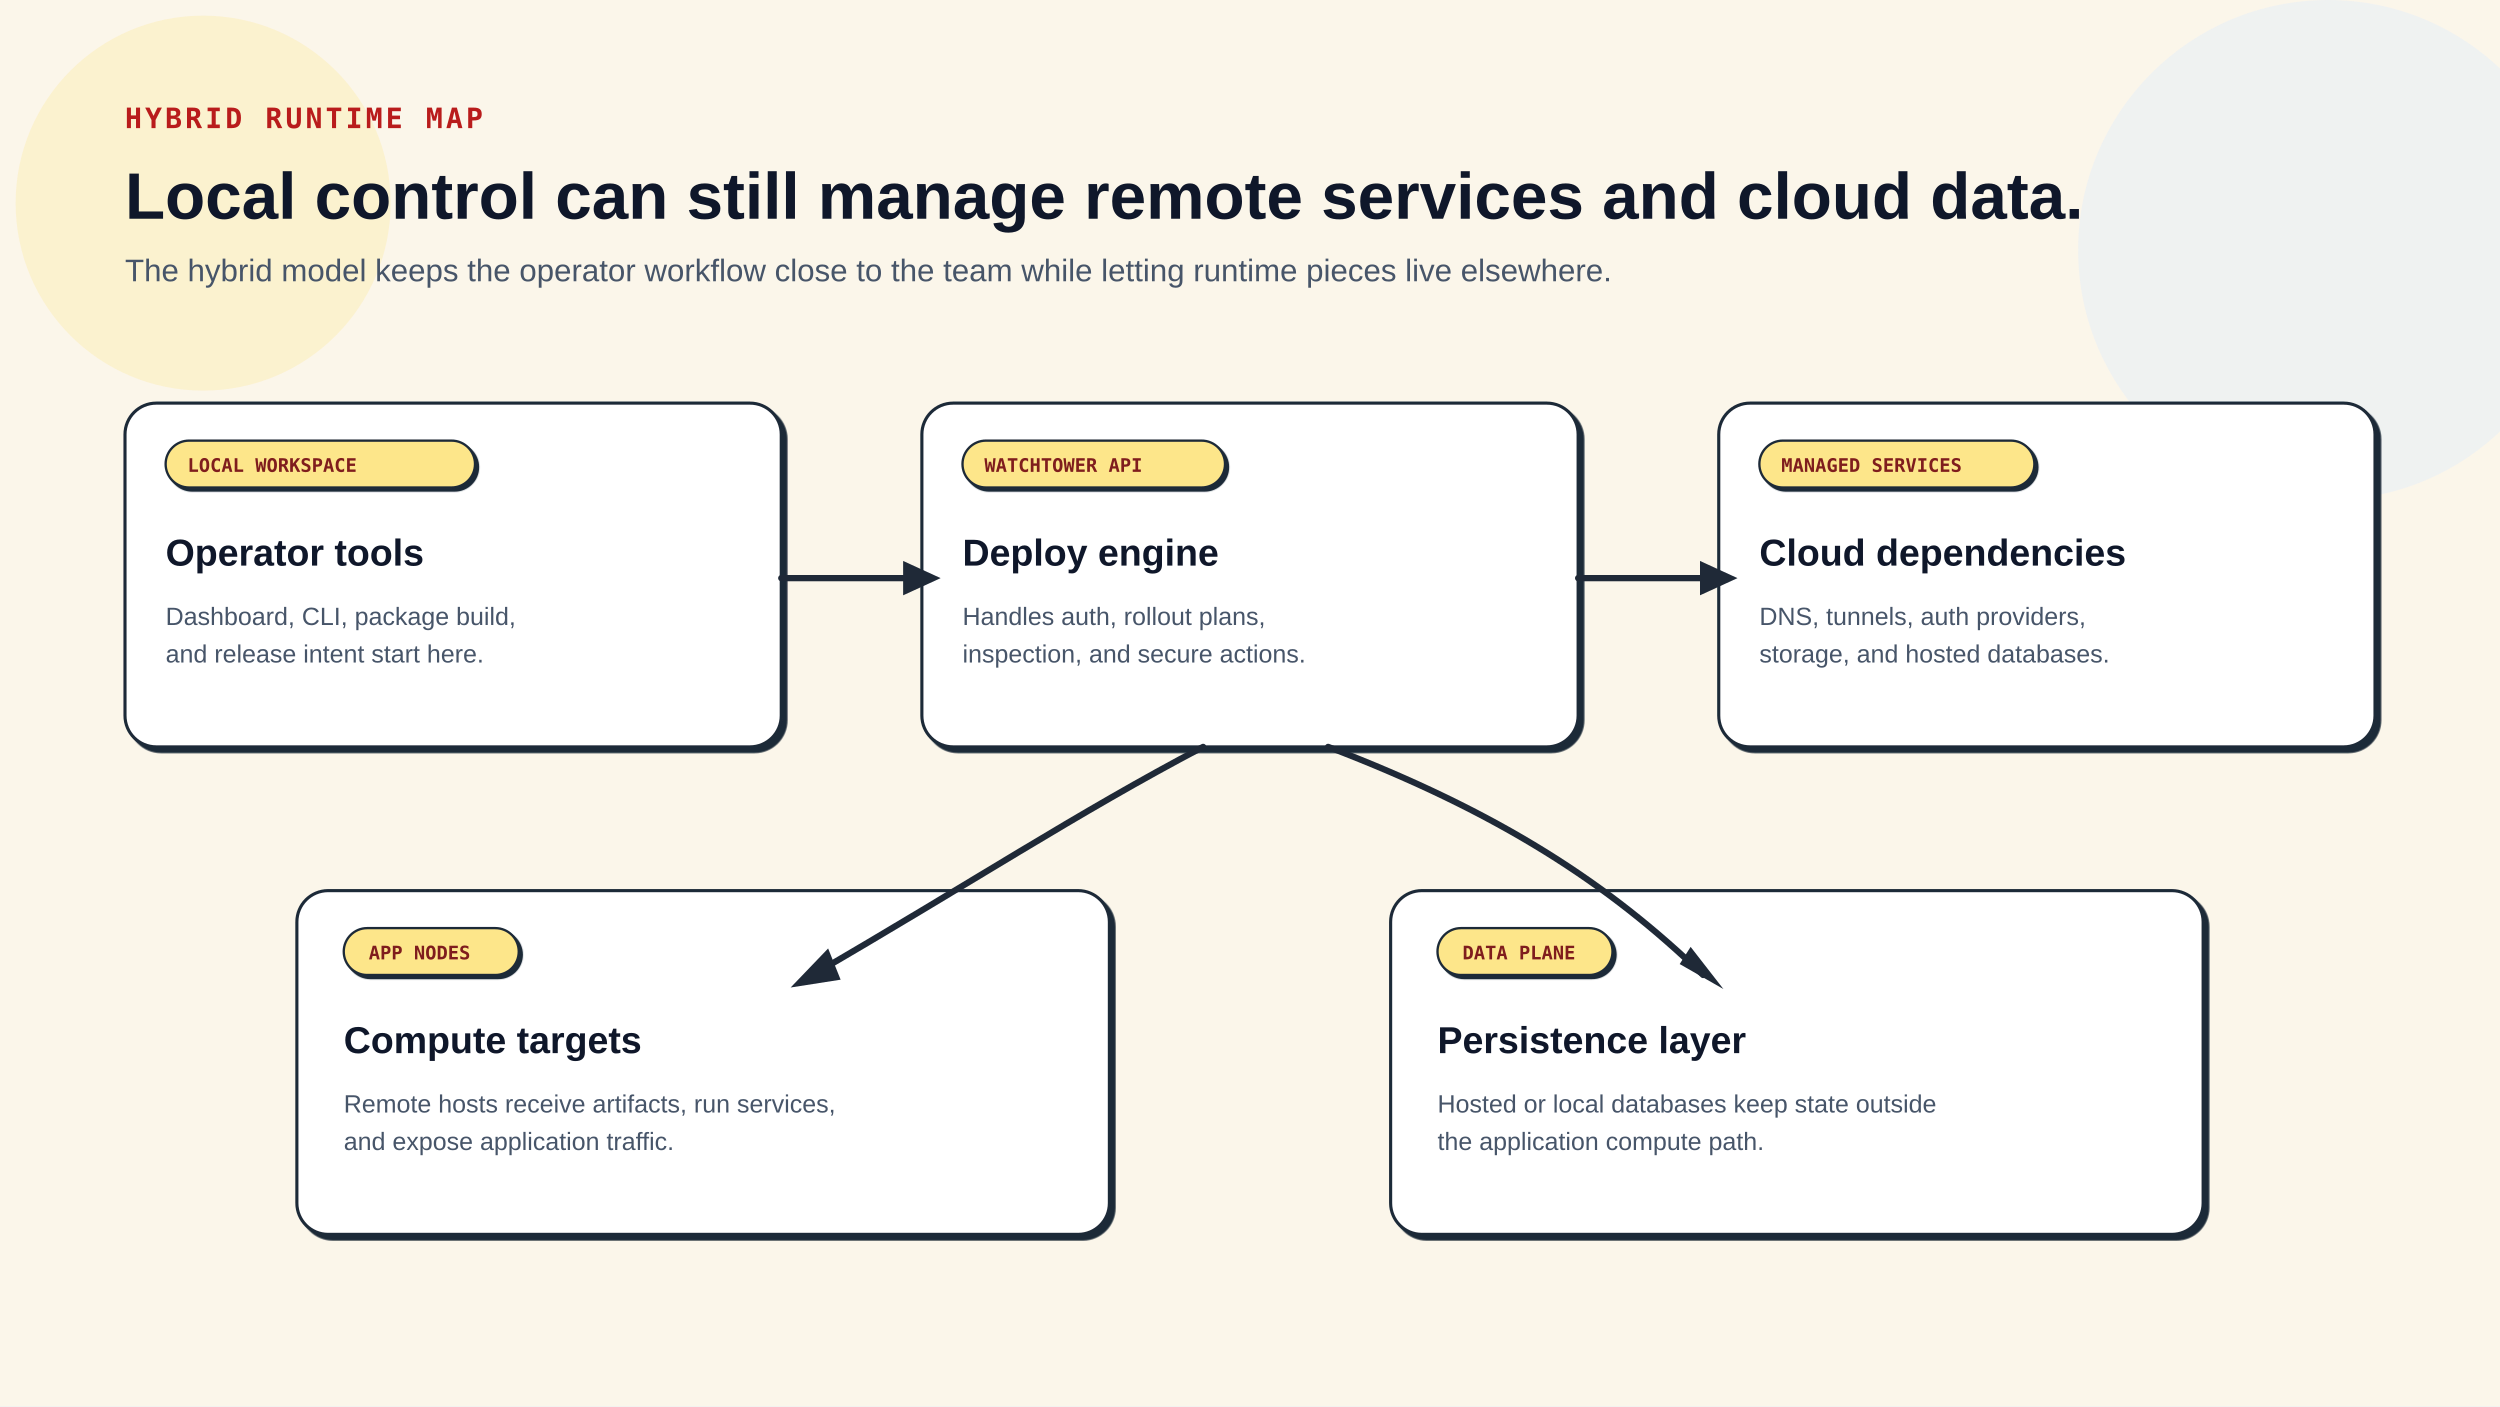
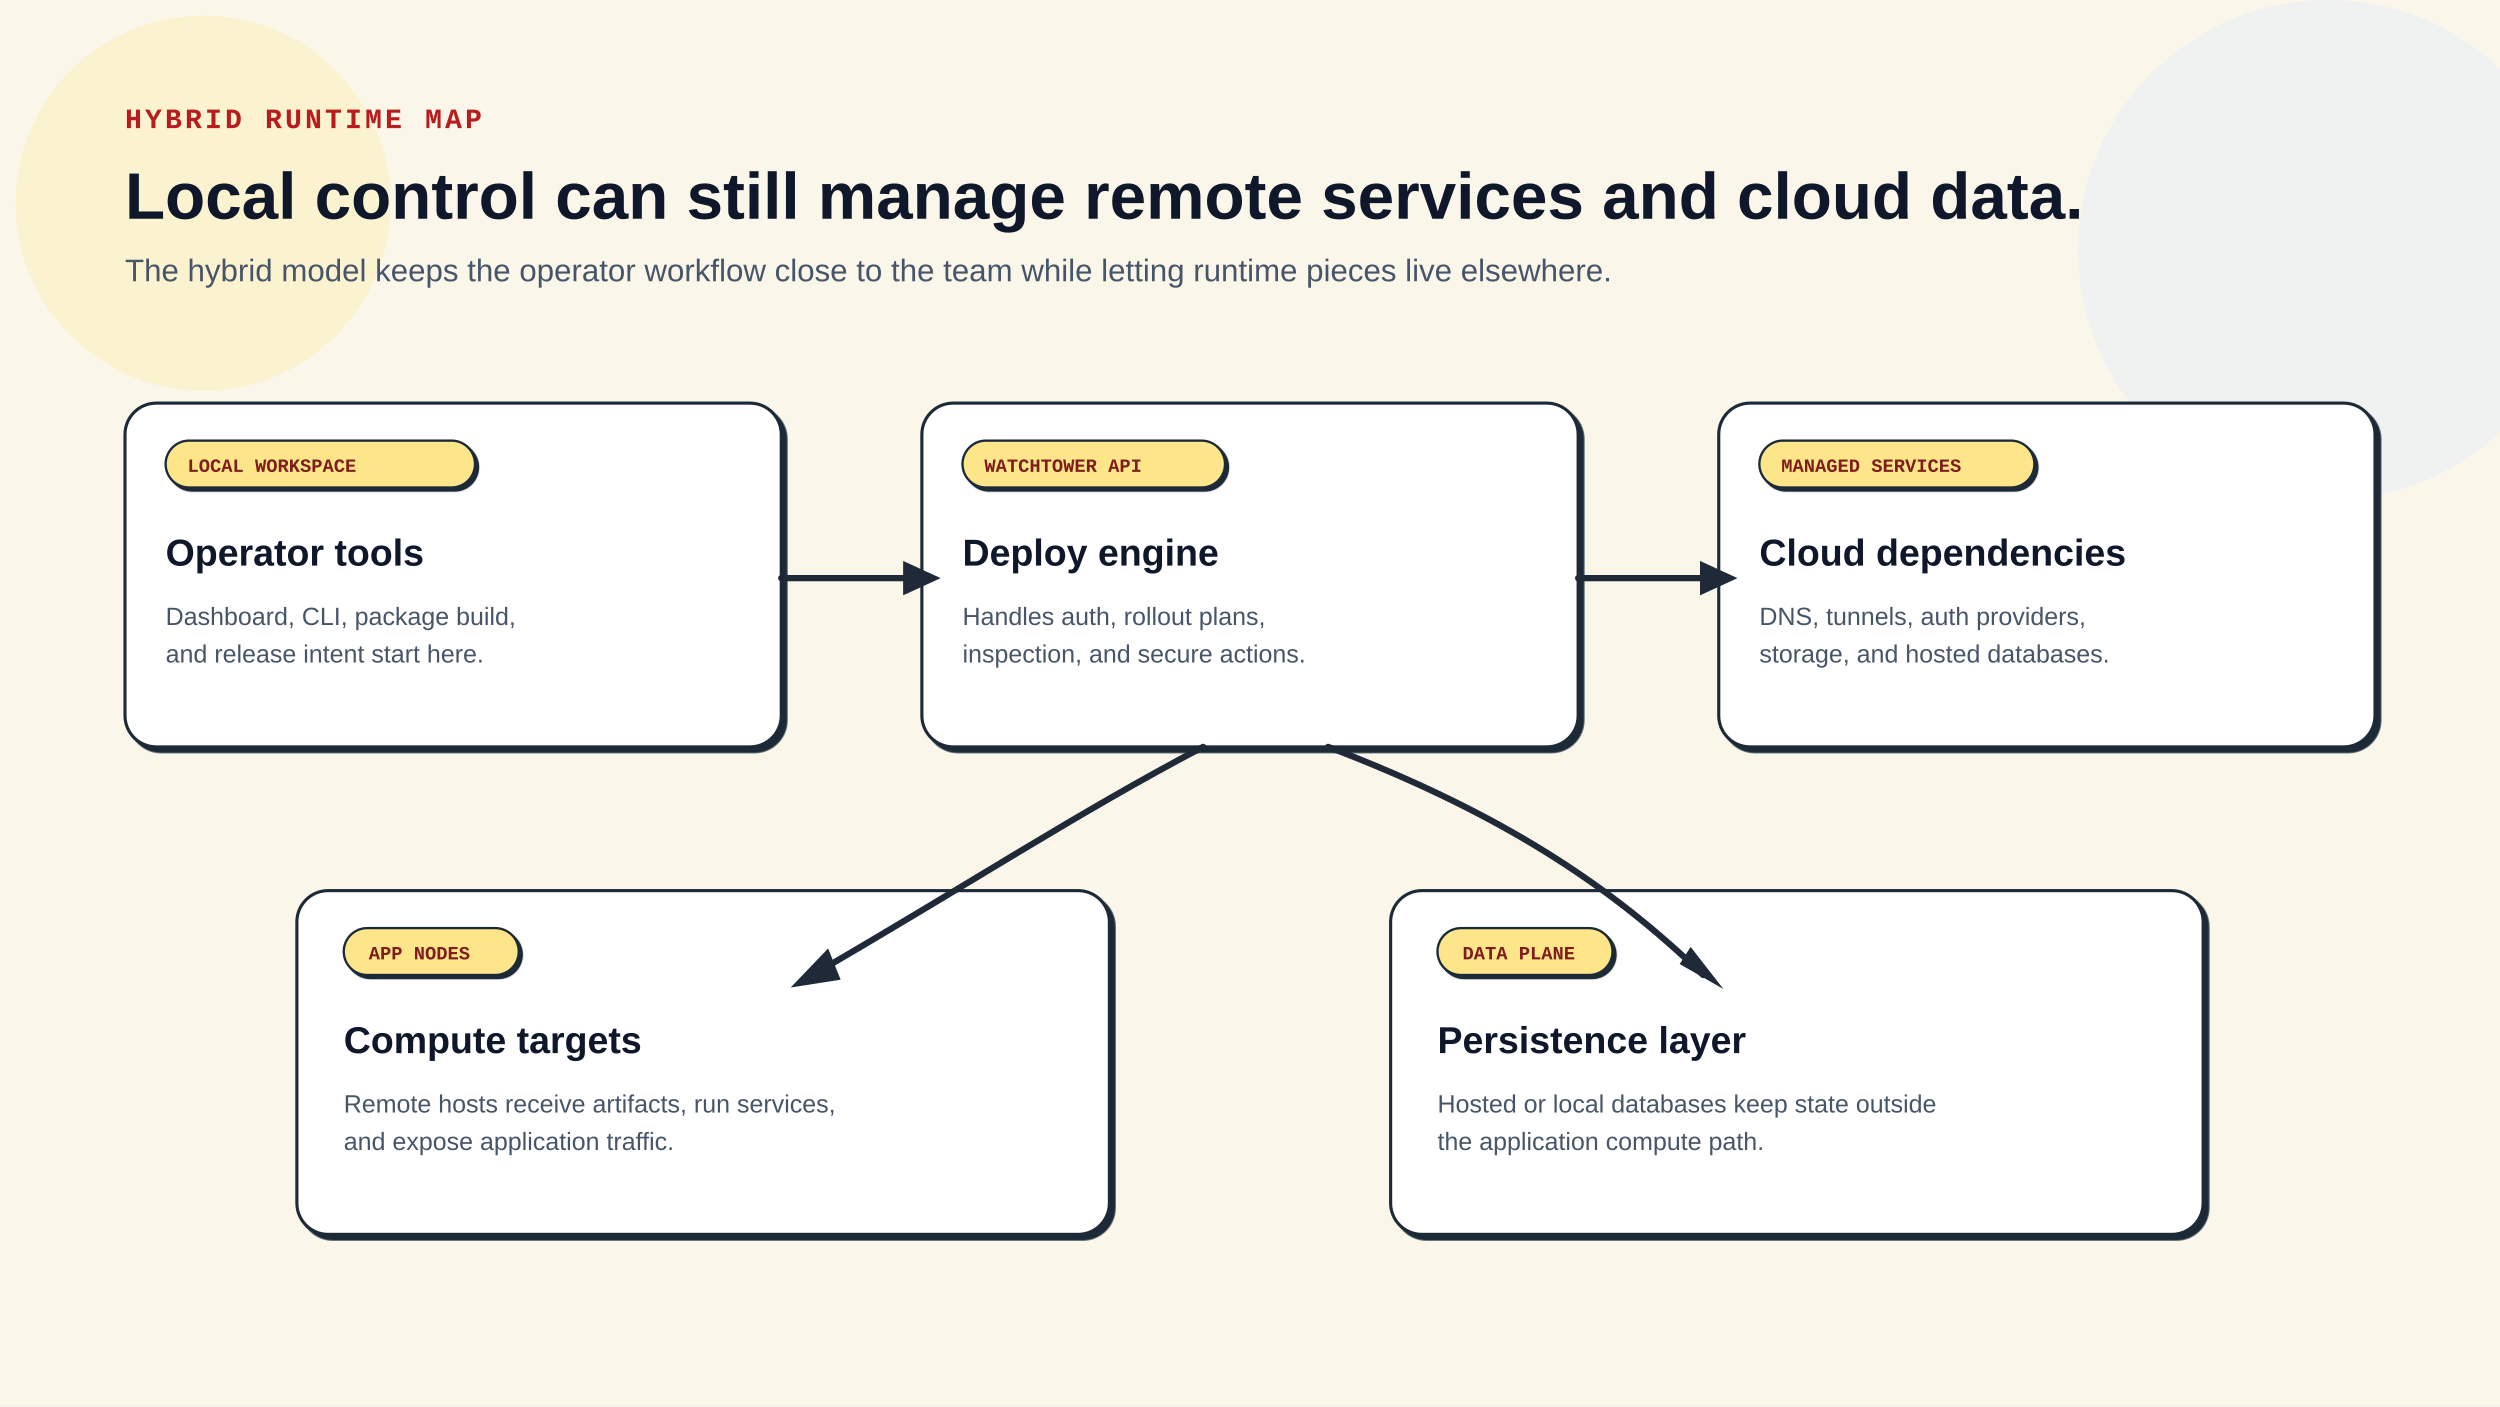
<svg xmlns="http://www.w3.org/2000/svg" viewBox="0 0 1600 900" role="img" aria-label="WatchTower hybrid stack overview">
  <defs>
    <filter id="cs" x="-4%" y="-4%" width="112%" height="116%">
      <feDropShadow dx="3" dy="3" stdDeviation="0" flood-color="#1f2937" />
    </filter>
    <filter id="ps" x="-2%" y="-8%" width="108%" height="132%">
      <feDropShadow dx="2" dy="2" stdDeviation="0" flood-color="#1f2937" />
    </filter>
  </defs>
  <rect width="1600" height="900" fill="#fbf6ea" />
  <circle cx="130" cy="130" r="120" fill="#fde68a" opacity="0.28" />
  <circle cx="1490" cy="160" r="160" fill="#dbeafe" opacity="0.35" />
-   <text x="80" y="82" font-family="'Space Mono', monospace" font-size="18" font-weight="700" fill="#b91c1c" letter-spacing="2">HYBRID RUNTIME MAP</text>
-   <text x="80" y="140" font-family="'DM Sans', Arial, sans-serif" font-size="42" font-weight="800" fill="#0f172a">Local control can still manage remote services and cloud data.</text>
-   <text x="80" y="180" font-family="'DM Sans', Arial, sans-serif" font-size="20" font-weight="500" fill="#475569">The hybrid model keeps the operator workflow close to the team while letting runtime pieces live elsewhere.</text>
+   <text x="80" y="82" font-family="'Courier New', Courier, monospace" font-size="18" font-weight="700" fill="#b91c1c" letter-spacing="2">HYBRID RUNTIME MAP</text>
+   <text x="80" y="140" font-family="Arial, 'Helvetica Neue', Helvetica, sans-serif" font-size="42" font-weight="800" fill="#0f172a">Local control can still manage remote services and cloud data.</text>
+   <text x="80" y="180" font-family="Arial, 'Helvetica Neue', Helvetica, sans-serif" font-size="20" font-weight="500" fill="#475569">The hybrid model keeps the operator workflow close to the team while letting runtime pieces live elsewhere.</text>
  <rect x="80" y="258" width="420" height="220" rx="20" fill="#ffffff" stroke="#1f2937" stroke-width="2" filter="url(#cs)" />
  <rect x="106" y="282" width="198" height="30" rx="15" fill="#fde68a" stroke="#1f2937" stroke-width="1.5" filter="url(#ps)" />
-   <text x="120" y="302" font-family="'Space Mono', monospace" font-size="12" font-weight="700" fill="#7f1d1d">LOCAL WORKSPACE</text>
-   <text x="106" y="362" font-family="'DM Sans', Arial, sans-serif" font-size="24" font-weight="800" fill="#0f172a">Operator tools</text>
-   <text x="106" y="400" font-family="'DM Sans', Arial, sans-serif" font-size="16" font-weight="500" fill="#475569">Dashboard, CLI, package build,</text>
-   <text x="106" y="424" font-family="'DM Sans', Arial, sans-serif" font-size="16" font-weight="500" fill="#475569">and release intent start here.</text>
+   <text x="120" y="302" font-family="'Courier New', Courier, monospace" font-size="12" font-weight="700" fill="#7f1d1d">LOCAL WORKSPACE</text>
+   <text x="106" y="362" font-family="Arial, 'Helvetica Neue', Helvetica, sans-serif" font-size="24" font-weight="800" fill="#0f172a">Operator tools</text>
+   <text x="106" y="400" font-family="Arial, 'Helvetica Neue', Helvetica, sans-serif" font-size="16" font-weight="500" fill="#475569">Dashboard, CLI, package build,</text>
+   <text x="106" y="424" font-family="Arial, 'Helvetica Neue', Helvetica, sans-serif" font-size="16" font-weight="500" fill="#475569">and release intent start here.</text>
  <rect x="590" y="258" width="420" height="220" rx="20" fill="#ffffff" stroke="#1f2937" stroke-width="2" filter="url(#cs)" />
  <rect x="616" y="282" width="168" height="30" rx="15" fill="#fde68a" stroke="#1f2937" stroke-width="1.5" filter="url(#ps)" />
-   <text x="630" y="302" font-family="'Space Mono', monospace" font-size="12" font-weight="700" fill="#7f1d1d">WATCHTOWER API</text>
-   <text x="616" y="362" font-family="'DM Sans', Arial, sans-serif" font-size="24" font-weight="800" fill="#0f172a">Deploy engine</text>
-   <text x="616" y="400" font-family="'DM Sans', Arial, sans-serif" font-size="16" font-weight="500" fill="#475569">Handles auth, rollout plans,</text>
-   <text x="616" y="424" font-family="'DM Sans', Arial, sans-serif" font-size="16" font-weight="500" fill="#475569">inspection, and secure actions.</text>
+   <text x="630" y="302" font-family="'Courier New', Courier, monospace" font-size="12" font-weight="700" fill="#7f1d1d">WATCHTOWER API</text>
+   <text x="616" y="362" font-family="Arial, 'Helvetica Neue', Helvetica, sans-serif" font-size="24" font-weight="800" fill="#0f172a">Deploy engine</text>
+   <text x="616" y="400" font-family="Arial, 'Helvetica Neue', Helvetica, sans-serif" font-size="16" font-weight="500" fill="#475569">Handles auth, rollout plans,</text>
+   <text x="616" y="424" font-family="Arial, 'Helvetica Neue', Helvetica, sans-serif" font-size="16" font-weight="500" fill="#475569">inspection, and secure actions.</text>
  <rect x="1100" y="258" width="420" height="220" rx="20" fill="#ffffff" stroke="#1f2937" stroke-width="2" filter="url(#cs)" />
  <rect x="1126" y="282" width="176" height="30" rx="15" fill="#fde68a" stroke="#1f2937" stroke-width="1.5" filter="url(#ps)" />
-   <text x="1140" y="302" font-family="'Space Mono', monospace" font-size="12" font-weight="700" fill="#7f1d1d">MANAGED SERVICES</text>
-   <text x="1126" y="362" font-family="'DM Sans', Arial, sans-serif" font-size="24" font-weight="800" fill="#0f172a">Cloud dependencies</text>
-   <text x="1126" y="400" font-family="'DM Sans', Arial, sans-serif" font-size="16" font-weight="500" fill="#475569">DNS, tunnels, auth providers,</text>
-   <text x="1126" y="424" font-family="'DM Sans', Arial, sans-serif" font-size="16" font-weight="500" fill="#475569">storage, and hosted databases.</text>
+   <text x="1140" y="302" font-family="'Courier New', Courier, monospace" font-size="12" font-weight="700" fill="#7f1d1d">MANAGED SERVICES</text>
+   <text x="1126" y="362" font-family="Arial, 'Helvetica Neue', Helvetica, sans-serif" font-size="24" font-weight="800" fill="#0f172a">Cloud dependencies</text>
+   <text x="1126" y="400" font-family="Arial, 'Helvetica Neue', Helvetica, sans-serif" font-size="16" font-weight="500" fill="#475569">DNS, tunnels, auth providers,</text>
+   <text x="1126" y="424" font-family="Arial, 'Helvetica Neue', Helvetica, sans-serif" font-size="16" font-weight="500" fill="#475569">storage, and hosted databases.</text>
  <line x1="500" y1="370" x2="590" y2="370" stroke="#1f2937" stroke-width="4" stroke-linecap="round" />
  <polygon points="578,359 602,370 578,381" fill="#1f2937" />
  <line x1="1010" y1="370" x2="1100" y2="370" stroke="#1f2937" stroke-width="4" stroke-linecap="round" />
  <polygon points="1088,359 1112,370 1088,381" fill="#1f2937" />
  <rect x="190" y="570" width="520" height="220" rx="20" fill="#ffffff" stroke="#1f2937" stroke-width="2" filter="url(#cs)" />
  <rect x="220" y="594" width="112" height="30" rx="15" fill="#fde68a" stroke="#1f2937" stroke-width="1.5" filter="url(#ps)" />
-   <text x="236" y="614" font-family="'Space Mono', monospace" font-size="12" font-weight="700" fill="#7f1d1d">APP NODES</text>
-   <text x="220" y="674" font-family="'DM Sans', Arial, sans-serif" font-size="24" font-weight="800" fill="#0f172a">Compute targets</text>
-   <text x="220" y="712" font-family="'DM Sans', Arial, sans-serif" font-size="16" font-weight="500" fill="#475569">Remote hosts receive artifacts, run services,</text>
-   <text x="220" y="736" font-family="'DM Sans', Arial, sans-serif" font-size="16" font-weight="500" fill="#475569">and expose application traffic.</text>
+   <text x="236" y="614" font-family="'Courier New', Courier, monospace" font-size="12" font-weight="700" fill="#7f1d1d">APP NODES</text>
+   <text x="220" y="674" font-family="Arial, 'Helvetica Neue', Helvetica, sans-serif" font-size="24" font-weight="800" fill="#0f172a">Compute targets</text>
+   <text x="220" y="712" font-family="Arial, 'Helvetica Neue', Helvetica, sans-serif" font-size="16" font-weight="500" fill="#475569">Remote hosts receive artifacts, run services,</text>
+   <text x="220" y="736" font-family="Arial, 'Helvetica Neue', Helvetica, sans-serif" font-size="16" font-weight="500" fill="#475569">and expose application traffic.</text>
  <rect x="890" y="570" width="520" height="220" rx="20" fill="#ffffff" stroke="#1f2937" stroke-width="2" filter="url(#cs)" />
  <rect x="920" y="594" width="112" height="30" rx="15" fill="#fde68a" stroke="#1f2937" stroke-width="1.5" filter="url(#ps)" />
-   <text x="936" y="614" font-family="'Space Mono', monospace" font-size="12" font-weight="700" fill="#7f1d1d">DATA PLANE</text>
-   <text x="920" y="674" font-family="'DM Sans', Arial, sans-serif" font-size="24" font-weight="800" fill="#0f172a">Persistence layer</text>
-   <text x="920" y="712" font-family="'DM Sans', Arial, sans-serif" font-size="16" font-weight="500" fill="#475569">Hosted or local databases keep state outside</text>
-   <text x="920" y="736" font-family="'DM Sans', Arial, sans-serif" font-size="16" font-weight="500" fill="#475569">the application compute path.</text>
+   <text x="936" y="614" font-family="'Courier New', Courier, monospace" font-size="12" font-weight="700" fill="#7f1d1d">DATA PLANE</text>
+   <text x="920" y="674" font-family="Arial, 'Helvetica Neue', Helvetica, sans-serif" font-size="24" font-weight="800" fill="#0f172a">Persistence layer</text>
+   <text x="920" y="712" font-family="Arial, 'Helvetica Neue', Helvetica, sans-serif" font-size="16" font-weight="500" fill="#475569">Hosted or local databases keep state outside</text>
+   <text x="920" y="736" font-family="Arial, 'Helvetica Neue', Helvetica, sans-serif" font-size="16" font-weight="500" fill="#475569">the application compute path.</text>
  <path d="M 770 478 C 690 520, 620 566, 520 624" fill="none" stroke="#1f2937" stroke-width="4" stroke-linecap="round" />
  <polygon points="530,607 506,632 538,627" fill="#1f2937" />
  <path d="M 850 478 C 960 520, 1030 566, 1090 624" fill="none" stroke="#1f2937" stroke-width="4" stroke-linecap="round" />
  <polygon points="1075,617 1103,633 1082,606" fill="#1f2937" />
</svg>
